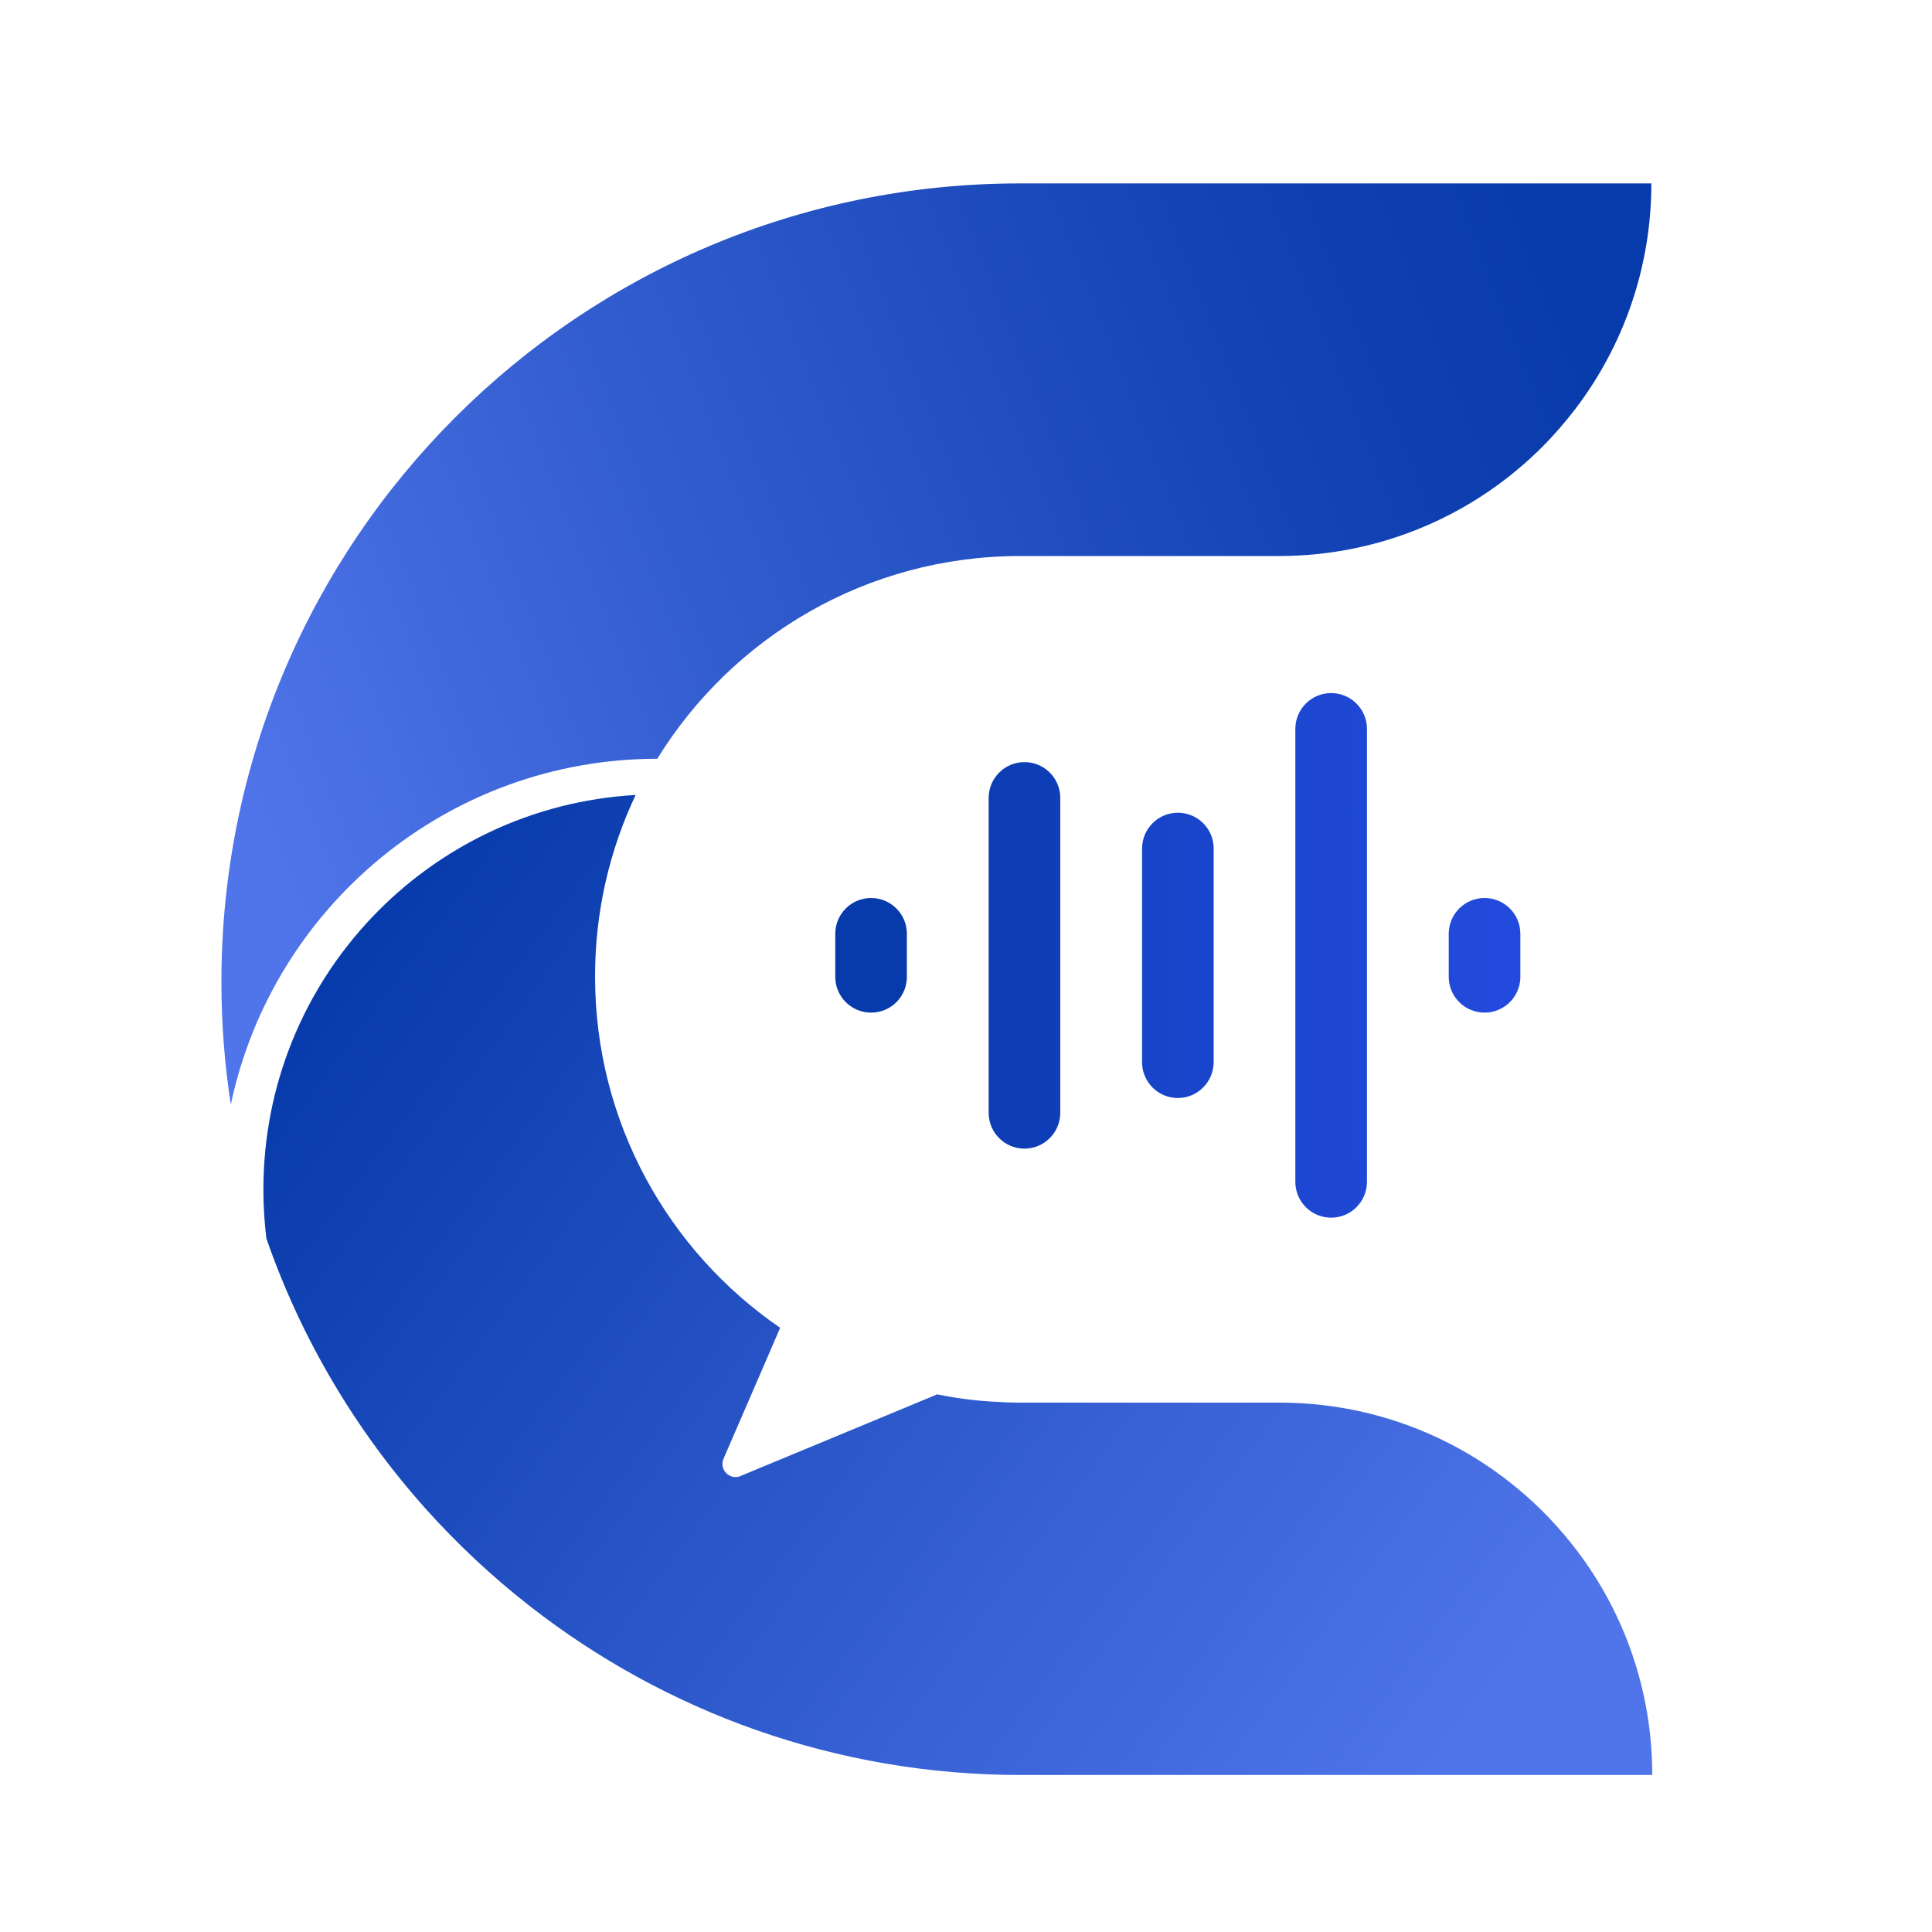
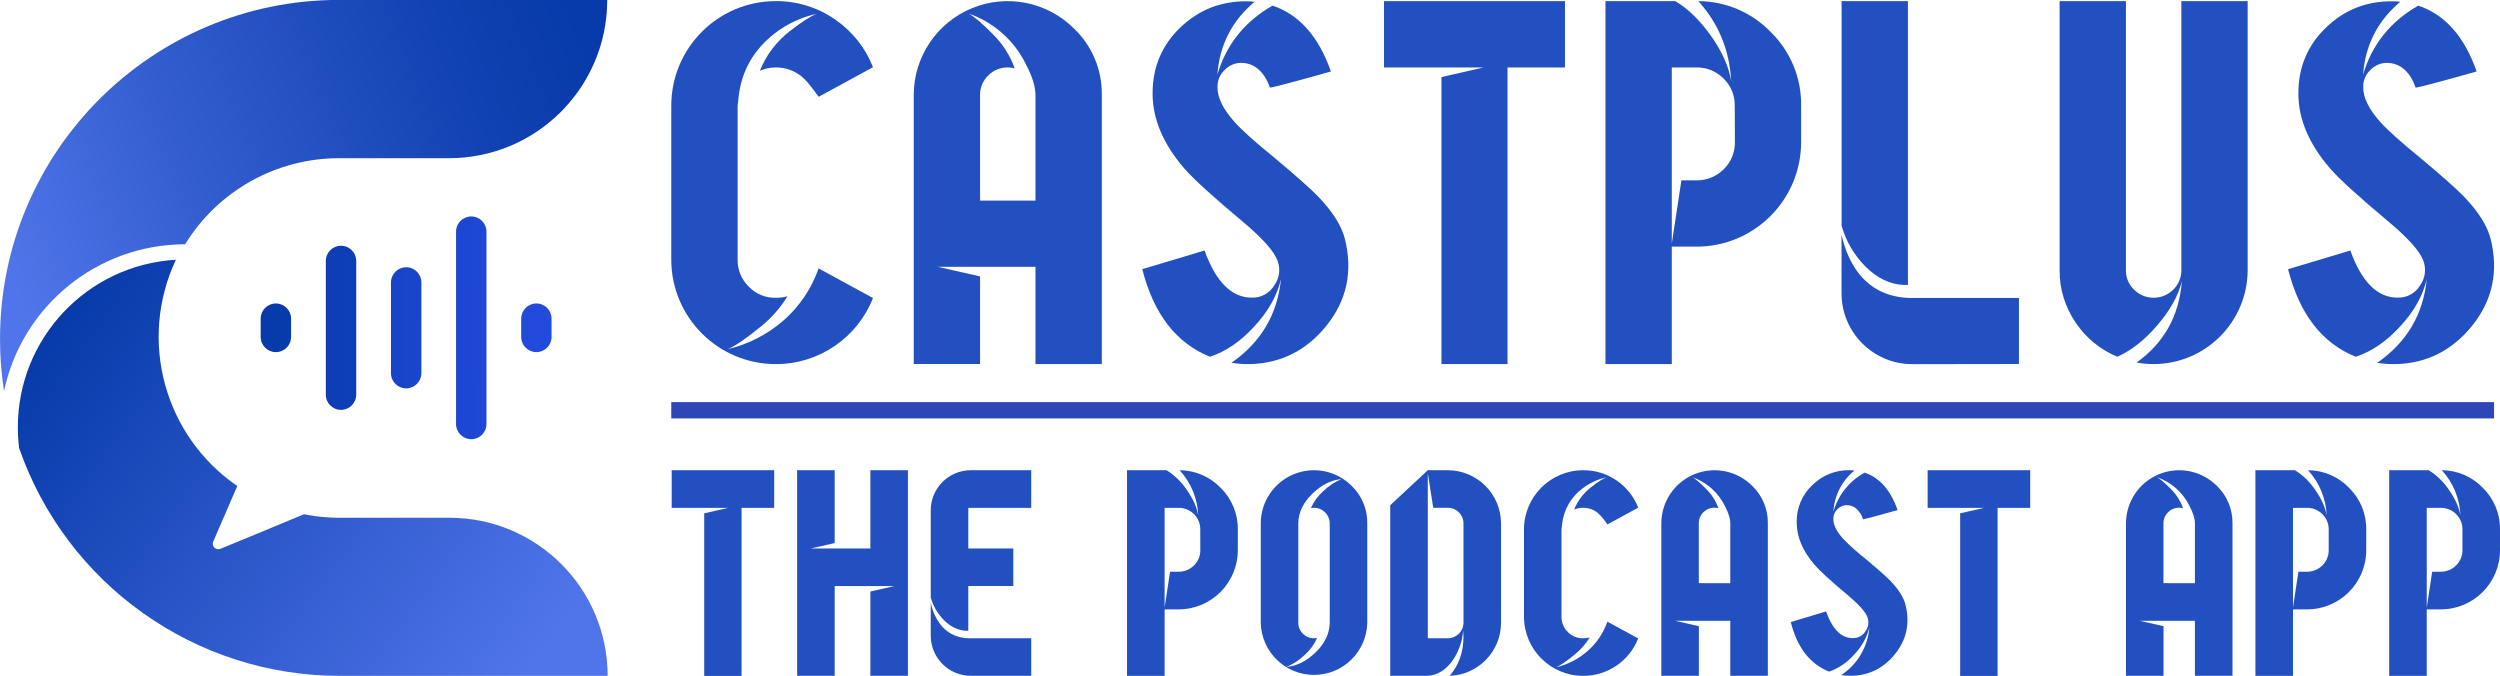
- <svg xmlns="http://www.w3.org/2000/svg" version="1.1" id="Layer_1" x="0px" y="0px" viewBox="0 0 1500 1500" style="enable-background:new 0 0 1500 1500;" xml:space="preserve">
-   <style type="text/css">
- 	.st0{fill:url(#SVGID_1_);}
- 	.st1{fill:none;}
- 	.st2{fill:url(#SVGID_2_);}
- 	.st3{fill:url(#SVGID_3_);}
- 	.st4{fill:url(#SVGID_4_);}
- 	.st5{fill:url(#SVGID_5_);}
- 	.st6{fill:url(#SVGID_6_);}
- 	.st7{fill:url(#SVGID_7_);}
- 	.st8{display:none;}
- 	.st9{display:inline;fill:url(#SVGID_8_);}
- 	.st10{display:inline;fill:url(#SVGID_9_);}
- 	.st11{display:inline;fill:url(#SVGID_10_);}
- 	.st12{display:inline;fill:url(#SVGID_11_);}
- 	.st13{display:inline;fill:url(#SVGID_12_);}
- 	.st14{display:inline;fill:url(#SVGID_13_);}
- 	.st15{display:inline;fill:url(#SVGID_14_);}
- 	.st16{display:inline;fill:url(#SVGID_15_);}
- 	.st17{display:inline;fill:url(#SVGID_16_);}
- 	.st18{display:inline;fill:url(#SVGID_17_);}
- </style>
-   <g>
-     <linearGradient id="SVGID_1_" gradientUnits="userSpaceOnUse" x1="1106.132" y1="1416.49" x2="238.52" y2="773.654">
-       <stop offset="0" style="stop-color:#5075EA" />
-       <stop offset="1" style="stop-color:#073AAA" />
+ <svg xmlns="http://www.w3.org/2000/svg" xmlns:xlink="http://www.w3.org/1999/xlink" id="Layer_1" data-name="Layer 1" viewBox="0 0 1379.38 372.91">
+   <defs>
+     <style>.cls-1,.cls-2{fill:#2250c1;}.cls-2{stroke:#2e47b7;stroke-miterlimit:10;stroke-width:9px;}.cls-3{fill:url(#linear-gradient);}.cls-4{fill:none;}.cls-5{fill:url(#linear-gradient-2);}.cls-6{fill:url(#linear-gradient-3);}.cls-7{fill:url(#linear-gradient-4);}.cls-8{fill:url(#linear-gradient-5);}.cls-9{fill:url(#linear-gradient-6);}.cls-10{fill:url(#linear-gradient-7);}</style>
+     <linearGradient id="linear-gradient" x1="333.6" y1="591.71" x2="71.77" y2="785.7" gradientTransform="matrix(1, 0, 0, -1, 0, 1502)" gradientUnits="userSpaceOnUse">
+       <stop offset="0" stop-color="#5075ea" />
+       <stop offset="1" stop-color="#073aaa" />
    </linearGradient>
-     <path class="st0" d="M1282.8,1378.1H792.7c-143.7,0-276-48.9-381.2-131c-29.2-22.8-56.3-48.1-81-75.7   c-54.1-60.5-96.5-131.6-123.7-209.9c-1.5-12.5-2.3-25.1-2.3-38c0-163.5,127.8-297.1,289-306.3c-20.2,42.8-31.5,90.5-31.5,141   c0,113.2,56.9,213.1,143.7,272.7l-17.3,40.1l-26.3,60.7c0,0,0,0,0,0.1l-0.6,1.4c-0.4,1-0.6,2.2-0.6,3.4c0,5.6,4.6,10.2,10.2,10.2   c0.9,0,1.7-0.1,2.6-0.3l2.6-1.1l60.5-25.1l84.5-35.1l0.5-0.2l0,0l5.7-2.4c0.1,0,0.2-0.1,0.3,0c14.2,2.9,27.7,4.7,42.5,5.6   c7.4,0.5,14.9,0.8,22.4,0.8h200.8c94.1,0,177.8,45,230.6,114.6C1260.9,1251.9,1282.8,1312.4,1282.8,1378.1z" />
-     <line class="st1" x1="581.6" y1="1145.1" x2="578.9" y2="1146.2" />
-     <linearGradient id="SVGID_2_" gradientUnits="userSpaceOnUse" x1="169.538" y1="601.091" x2="1309.913" y2="152.392">
-       <stop offset="0" style="stop-color:#5075EA" />
-       <stop offset="0.321" style="stop-color:#325DCF" />
-       <stop offset="0.71" style="stop-color:#1343B4" />
-       <stop offset="0.927" style="stop-color:#073AAA" />
+     <linearGradient id="linear-gradient-2" x1="50.96" y1="837.79" x2="395.11" y2="973.2" gradientTransform="matrix(1, 0, 0, -1, 0, 1502)" gradientUnits="userSpaceOnUse">
+       <stop offset="0" stop-color="#5075ea" />
+       <stop offset="0.32" stop-color="#325dcf" />
+       <stop offset="0.71" stop-color="#1343b4" />
+       <stop offset="0.93" stop-color="#073aaa" />
    </linearGradient>
-     <path class="st2" d="M1282.1,142.4c0,65.6-21.9,126.2-58.7,174.7c-8,10.5-16.7,20.5-26,29.9c-52.4,52.4-124.7,84.7-204.6,84.7H792   c-119.1,0-223.4,62.9-281.7,157.4c-162.8,0.1-298.8,115.2-331.1,268.5c-4.8-31-7.3-62.8-7.3-95.2c0-342.4,277.6-620,620-620H1282.1   z" />
-     <line class="st1" x1="567.3" y1="1131.6" x2="566.7" y2="1133" />
-     <line class="st1" x1="581.6" y1="1145.1" x2="578.9" y2="1146.2" />
-     <linearGradient id="SVGID_3_" gradientUnits="userSpaceOnUse" x1="1364.98" y1="739.123" x2="288.555" y2="743.208">
-       <stop offset="0" style="stop-color:#5075EA" />
-       <stop offset="2.595708e-02" style="stop-color:#466DE2" />
-       <stop offset="0.116" style="stop-color:#2B57C9" />
-       <stop offset="0.206" style="stop-color:#1747B8" />
-       <stop offset="0.297" style="stop-color:#0B3DAD" />
-       <stop offset="0.388" style="stop-color:#073AAA" />
-       <stop offset="0.888" style="stop-color:#073AAA" />
-       <stop offset="0.925" style="stop-color:#073AAA" />
+     <linearGradient id="linear-gradient-3" x1="411.72" y1="796.15" x2="86.88" y2="794.92" gradientTransform="matrix(1, 0, 0, -1, 0, 1502)" gradientUnits="userSpaceOnUse">
+       <stop offset="0" stop-color="#5075ea" />
+       <stop offset="0.03" stop-color="#466de2" />
+       <stop offset="0.12" stop-color="#2b57c9" />
+       <stop offset="0.21" stop-color="#1747b8" />
+       <stop offset="0.3" stop-color="#0b3dad" />
+       <stop offset="0.39" stop-color="#073aaa" />
+       <stop offset="0.89" stop-color="#073aaa" />
+       <stop offset="0.92" stop-color="#073aaa" />
    </linearGradient>
-     <path class="st3" d="M676.3,786.2L676.3,786.2c-15.3,0-27.8-12.4-27.8-27.8V725c0-15.3,12.4-27.8,27.8-27.8h0   c15.3,0,27.8,12.4,27.8,27.8v33.4C704.1,773.8,691.7,786.2,676.3,786.2z" />
-     <linearGradient id="SVGID_4_" gradientUnits="userSpaceOnUse" x1="1362.978" y1="739.582" x2="286.553" y2="743.668">
-       <stop offset="0" style="stop-color:#2A4FEB" />
-       <stop offset="8.255304e-02" style="stop-color:#254CE2" />
-       <stop offset="0.486" style="stop-color:#0F3FB9" />
-       <stop offset="0.695" style="stop-color:#073AAA" />
-       <stop offset="0.7" style="stop-color:#073AAA" />
+     <linearGradient id="linear-gradient-4" x1="411.12" y1="796" x2="86.27" y2="794.76" gradientTransform="matrix(1, 0, 0, -1, 0, 1502)" gradientUnits="userSpaceOnUse">
+       <stop offset="0" stop-color="#2a4feb" />
+       <stop offset="0.08" stop-color="#254ce2" />
+       <stop offset="0.49" stop-color="#0f3fb9" />
+       <stop offset="0.69" stop-color="#073aaa" />
+       <stop offset="0.7" stop-color="#073aaa" />
    </linearGradient>
-     <path class="st4" d="M795.4,891.8L795.4,891.8c-15.3,0-27.8-12.4-27.8-27.8V619.5c0-15.3,12.4-27.8,27.8-27.8h0   c15.3,0,27.8,12.4,27.8,27.8V864C823.2,879.3,810.7,891.8,795.4,891.8z" />
-     <linearGradient id="SVGID_5_" gradientUnits="userSpaceOnUse" x1="1362.98" y1="740.034" x2="286.555" y2="744.119">
-       <stop offset="0" style="stop-color:#2A4FEB" />
-       <stop offset="0.11" style="stop-color:#254CE2" />
-       <stop offset="0.648" style="stop-color:#0F3FB9" />
-       <stop offset="0.927" style="stop-color:#073AAA" />
-       <stop offset="1" style="stop-color:#073AAA" />
+     <linearGradient id="linear-gradient-5" x1="411.12" y1="795.86" x2="86.28" y2="794.63" gradientTransform="matrix(1, 0, 0, -1, 0, 1502)" gradientUnits="userSpaceOnUse">
+       <stop offset="0" stop-color="#2a4feb" />
+       <stop offset="0.11" stop-color="#254ce2" />
+       <stop offset="0.65" stop-color="#0f3fb9" />
+       <stop offset="0.93" stop-color="#073aaa" />
+       <stop offset="1" stop-color="#073aaa" />
    </linearGradient>
-     <path class="st5" d="M914.5,852.5L914.5,852.5c-15.3,0-27.8-12.4-27.8-27.8V658.8c0-15.3,12.4-27.8,27.8-27.8h0   c15.3,0,27.8,12.4,27.8,27.8v165.9C942.2,840,929.8,852.5,914.5,852.5z" />
-     <linearGradient id="SVGID_6_" gradientUnits="userSpaceOnUse" x1="1362.982" y1="740.486" x2="286.556" y2="744.571">
-       <stop offset="0" style="stop-color:#2A4FEB" />
-       <stop offset="0.11" style="stop-color:#254CE2" />
-       <stop offset="0.648" style="stop-color:#0F3FB9" />
-       <stop offset="0.927" style="stop-color:#073AAA" />
-       <stop offset="1" style="stop-color:#073AAA" />
+     <linearGradient id="linear-gradient-6" x1="411.12" y1="795.72" x2="86.28" y2="794.49" xlink:href="#linear-gradient-5" />
+     <linearGradient id="linear-gradient-7" x1="411.12" y1="795.6" x2="86.28" y2="794.37" gradientTransform="matrix(1, 0, 0, -1, 0, 1502)" gradientUnits="userSpaceOnUse">
+       <stop offset="0" stop-color="#2a4feb" />
+       <stop offset="0.11" stop-color="#254ce2" />
+       <stop offset="0.65" stop-color="#0f3fb9" />
+       <stop offset="0.93" stop-color="#073aaa" />
    </linearGradient>
-     <path class="st6" d="M1033.5,945.4L1033.5,945.4c-15.3,0-27.8-12.4-27.8-27.8V565.9c0-15.3,12.4-27.8,27.8-27.8l0,0   c15.3,0,27.8,12.4,27.8,27.8v351.7C1061.3,932.9,1048.9,945.4,1033.5,945.4z" />
-     <linearGradient id="SVGID_7_" gradientUnits="userSpaceOnUse" x1="1362.984" y1="740.938" x2="286.558" y2="745.023">
-       <stop offset="0" style="stop-color:#2A4FEB" />
-       <stop offset="0.11" style="stop-color:#254CE2" />
-       <stop offset="0.648" style="stop-color:#0F3FB9" />
-       <stop offset="0.927" style="stop-color:#073AAA" />
-     </linearGradient>
-     <path class="st7" d="M1152.6,786.2L1152.6,786.2c-15.3,0-27.8-12.4-27.8-27.8V725c0-15.3,12.4-27.8,27.8-27.8h0   c15.3,0,27.8,12.4,27.8,27.8v33.4C1180.4,773.8,1167.9,786.2,1152.6,786.2z" />
-   </g>
-   <g class="st8">
-     <linearGradient id="SVGID_8_" gradientUnits="userSpaceOnUse" x1="1105.756" y1="1416.49" x2="238.144" y2="773.654">
-       <stop offset="0" style="stop-color:#FFFFFF" />
-       <stop offset="1" style="stop-color:#888888" />
-     </linearGradient>
-     <path class="st9" d="M1282.4,1378.1H792.3c-143.7,0-276-48.9-381.2-131c-29.2-22.8-56.3-48.1-81-75.7   c-54.1-60.5-96.5-131.6-123.7-209.9c-1.5-12.5-2.3-25.1-2.3-38c0-163.5,127.8-297.1,289-306.3c-20.2,42.8-31.5,90.5-31.5,141   c0,113.2,56.9,213.1,143.7,272.7l-17.3,40.1l-26.3,60.7c0,0,0,0,0,0.1l-0.6,1.4c-0.4,1-0.6,2.2-0.6,3.4c0,5.6,4.6,10.2,10.2,10.2   c0.9,0,1.7-0.1,2.6-0.3l2.6-1.1l60.5-25.1l84.5-35.1l0.5-0.2l0,0l5.7-2.4c0.1,0,0.2-0.1,0.3,0c14.2,2.9,27.7,4.7,42.5,5.6   c7.4,0.5,14.9,0.8,22.4,0.8h200.8c94.1,0,177.8,45,230.6,114.6C1260.6,1251.9,1282.4,1312.4,1282.4,1378.1z" />
-     <linearGradient id="SVGID_9_" gradientUnits="userSpaceOnUse" x1="578.552" y1="1145.689" x2="581.192" y2="1145.689">
-       <stop offset="0" style="stop-color:#FFFFFF" />
-       <stop offset="1" style="stop-color:#231F20" />
-     </linearGradient>
-     <line class="st10" x1="581.2" y1="1145.1" x2="578.6" y2="1146.2" />
-     <linearGradient id="SVGID_10_" gradientUnits="userSpaceOnUse" x1="169.162" y1="601.091" x2="1309.537" y2="152.392">
-       <stop offset="0" style="stop-color:#FFFFFF" />
-       <stop offset="1" style="stop-color:#888888" />
-     </linearGradient>
-     <path class="st11" d="M1281.7,142.4c0,65.6-21.9,126.2-58.7,174.7c-8,10.5-16.7,20.5-26,29.9c-52.4,52.4-124.7,84.7-204.6,84.7   H791.6c-119.1,0-223.4,62.9-281.7,157.4c-162.8,0.1-298.8,115.2-331.1,268.5c-4.8-31-7.3-62.8-7.3-95.2c0-342.4,277.6-620,620-620   H1281.7z" />
-     <linearGradient id="SVGID_11_" gradientUnits="userSpaceOnUse" x1="566.329" y1="1132.321" x2="566.958" y2="1132.321">
-       <stop offset="0" style="stop-color:#FFFFFF" />
-       <stop offset="1" style="stop-color:#231F20" />
-     </linearGradient>
-     <line class="st12" x1="567" y1="1131.6" x2="566.3" y2="1133" />
-     <linearGradient id="SVGID_12_" gradientUnits="userSpaceOnUse" x1="578.552" y1="1145.689" x2="581.192" y2="1145.689">
-       <stop offset="0" style="stop-color:#FFFFFF" />
-       <stop offset="1" style="stop-color:#231F20" />
-     </linearGradient>
-     <line class="st13" x1="581.2" y1="1145.1" x2="578.6" y2="1146.2" />
-     <linearGradient id="SVGID_13_" gradientUnits="userSpaceOnUse" x1="1364.604" y1="739.123" x2="288.179" y2="743.208">
-       <stop offset="0" style="stop-color:#FFFFFF" />
-       <stop offset="1" style="stop-color:#231F20" />
-     </linearGradient>
-     <path class="st14" d="M676,786.2L676,786.2c-15.3,0-27.8-12.4-27.8-27.8V725c0-15.3,12.4-27.8,27.8-27.8l0,0   c15.3,0,27.8,12.4,27.8,27.8v33.4C703.8,773.8,691.3,786.2,676,786.2z" />
-     <linearGradient id="SVGID_14_" gradientUnits="userSpaceOnUse" x1="1362.602" y1="739.582" x2="286.177" y2="743.668">
-       <stop offset="0" style="stop-color:#FFFFFF" />
-       <stop offset="1" style="stop-color:#231F20" />
-     </linearGradient>
-     <path class="st15" d="M795,891.8L795,891.8c-15.3,0-27.8-12.4-27.8-27.8V619.5c0-15.3,12.4-27.8,27.8-27.8l0,0   c15.3,0,27.8,12.4,27.8,27.8V864C822.8,879.3,810.4,891.8,795,891.8z" />
-     <linearGradient id="SVGID_15_" gradientUnits="userSpaceOnUse" x1="1362.604" y1="740.034" x2="286.179" y2="744.119">
-       <stop offset="0" style="stop-color:#FFFFFF" />
-       <stop offset="1" style="stop-color:#231F20" />
-     </linearGradient>
-     <path class="st16" d="M914.1,852.5L914.1,852.5c-15.3,0-27.8-12.4-27.8-27.8V658.8c0-15.3,12.4-27.8,27.8-27.8l0,0   c15.3,0,27.8,12.4,27.8,27.8v165.9C941.9,840,929.4,852.5,914.1,852.5z" />
-     <linearGradient id="SVGID_16_" gradientUnits="userSpaceOnUse" x1="1362.606" y1="740.486" x2="286.18" y2="744.571">
-       <stop offset="0" style="stop-color:#FFFFFF" />
-       <stop offset="1" style="stop-color:#231F20" />
-     </linearGradient>
-     <path class="st17" d="M1033.1,945.4L1033.1,945.4c-15.3,0-27.8-12.4-27.8-27.8V565.9c0-15.3,12.4-27.8,27.8-27.8l0,0   c15.3,0,27.8,12.4,27.8,27.8v351.7C1060.9,932.9,1048.5,945.4,1033.1,945.4z" />
-     <linearGradient id="SVGID_17_" gradientUnits="userSpaceOnUse" x1="1362.608" y1="740.938" x2="286.182" y2="745.023">
-       <stop offset="0" style="stop-color:#FFFFFF" />
-       <stop offset="1" style="stop-color:#231F20" />
-     </linearGradient>
-     <path class="st18" d="M1152.2,786.2L1152.2,786.2c-15.3,0-27.8-12.4-27.8-27.8V725c0-15.3,12.4-27.8,27.8-27.8h0   c15.3,0,27.8,12.4,27.8,27.8v33.4C1180,773.8,1167.5,786.2,1152.2,786.2z" />
-   </g>
+   </defs>
+   <path class="cls-1" d="M512.54,536.6a57.08,57.08,0,0,1,20.81,26.25l-30,16.34q-6.13-8.66-9.49-11.31A22.43,22.43,0,0,0,479.72,563a22,22,0,0,0-8.8,1.82A52.34,52.34,0,0,1,487.4,543q10.07-7.82,15-9.63a59.1,59.1,0,0,0-23.19,10.75q-17.6,13.7-20,35.05-.56,5.17-.55,4.89V669a20.33,20.33,0,0,0,6.14,14.94,19.89,19.89,0,0,0,14.94,6.14,23.32,23.32,0,0,0,6.43-.84,64.49,64.49,0,0,1-14.25,16.34q-12.57,10.33-18.71,12.85a72.38,72.38,0,0,0,30.86-15.92,67.84,67.84,0,0,0,19.27-28.63l30,16.34a57.45,57.45,0,0,1-53.63,36.45A57.68,57.68,0,0,1,422.05,669V584.08a57.68,57.68,0,0,1,57.67-57.68A56.57,56.57,0,0,1,512.54,536.6Z" transform="translate(-51.67 -525.78)" />
+   <path class="cls-1" d="M644.37,541.63a49.61,49.61,0,0,1,15.22,36.58V726.66H623V673H569.1l23.32,5.3v48.32H555.83V578.21a51.84,51.84,0,0,1,88.54-36.58ZM623,636.45V578.21q0-6.84-5.17-16.75a55.44,55.44,0,0,0-31.7-28.21q4.62,2.5,13.55,11.59a49.7,49.7,0,0,1,11.87,18.71,12.84,12.84,0,0,0-3.77-.56,14.82,14.82,0,0,0-10.89,4.47,14.65,14.65,0,0,0-4.47,10.75v58.24Z" transform="translate(-51.67 -525.78)" />
+   <path class="cls-1" d="M786,565.23q-29.75,8.37-33.65,8.93-2.52-7.39-7.41-11a14.54,14.54,0,0,0-9.63-2.65,12.85,12.85,0,0,0-8.24,4.19,12.15,12.15,0,0,0-3.63,8.94q-.28,8.65,9.49,19.55,6,6.71,22.35,20,16.89,14.1,23.88,21.22,11.73,12.3,14.52,23,6.84,27.09-10.33,48.31Q767,725.83,741.84,726.66a59.23,59.23,0,0,1-10.75-.7q24.43-16.89,27.37-46.22-3.21,13.83-14.94,26.39-11.31,12.3-24.3,16.48-27.93-11.31-37.29-48.32L716.29,664q9.5,26.38,26.53,26a13.89,13.89,0,0,0,12-6.84,14.47,14.47,0,0,0,1.67-13.69q-2.79-7.53-18.43-20.8-25.41-21.23-33-30-17.45-20.25-17.45-41.33,0-21.79,15.36-36.45t36.87-14.39a31.83,31.83,0,0,1,4.05.28q-18.72,15.65-20.53,40.22,7.26-24.85,30.44-38.12Q775.92,536.32,786,565.23Z" transform="translate(-51.67 -525.78)" />
+   <path class="cls-1" d="M915.15,526.4V563h-31.7V726.66H847V568.3L870.18,563H815.3V526.4Z" transform="translate(-51.67 -525.78)" />
+   <path class="cls-1" d="M1028.82,543.58a55.73,55.73,0,0,1,16.62,40.5v20.11a57.68,57.68,0,0,1-57.68,57.67H974.08v64.8H937.49V526.4H976q10.47,6.15,19.69,19.14t11.17,25q-1.39-25.69-18.15-44.13A55.9,55.9,0,0,1,1028.82,543.58Zm-20,40.5a20.34,20.34,0,0,0-6.14-14.94,20.65,20.65,0,0,0-15-6.15H974.08v97.2l5.3-34.91h8.38a20.65,20.65,0,0,0,15-6.15,20.35,20.35,0,0,0,6.14-14.94Z" transform="translate(-51.67 -525.78)" />
+   <path class="cls-1" d="M1102.27,683q-11.73-.42-21.64-10.47a51.59,51.59,0,0,1-12.85-22.21V526.4h36.59V683Zm4.47,43.71a39.09,39.09,0,0,1-39-39V655.3q3.21,14.25,10.89,23,10.9,12.3,29.33,11.87h57.67v36.45Z" transform="translate(-51.67 -525.78)" />
+   <path class="cls-1" d="M1240,726.66a52.87,52.87,0,0,1-9.5-.84q22.77-16.2,25-44.82-2.94,12-13.69,24.43-10.47,12.15-21.92,17.18A51.16,51.16,0,0,1,1197,703.9a50.49,50.49,0,0,1-8.94-29V526.4h36.59V674.85a14.6,14.6,0,0,0,4.47,10.75,15.33,15.33,0,0,0,21.64,0,14.64,14.64,0,0,0,4.47-10.75V526.4h36.59V674.85A52,52,0,0,1,1240,726.66Z" transform="translate(-51.67 -525.78)" />
+   <path class="cls-1" d="M1418.16,565.23q-29.75,8.37-33.66,8.93-2.51-7.39-7.4-11a14.54,14.54,0,0,0-9.63-2.65,12.85,12.85,0,0,0-8.24,4.19,12.15,12.15,0,0,0-3.63,8.94q-.28,8.65,9.49,19.55,6,6.71,22.35,20,16.89,14.1,23.88,21.22,11.73,12.3,14.52,23,6.84,27.09-10.33,48.31-16.35,20.12-41.48,20.95a59.17,59.17,0,0,1-10.75-.7q24.43-16.89,27.37-46.22-3.21,13.83-14.94,26.39-11.31,12.3-24.3,16.48-27.93-11.31-37.29-48.32L1348.47,664q9.49,26.38,26.54,26a13.89,13.89,0,0,0,12-6.84,14.47,14.47,0,0,0,1.67-13.69q-2.79-7.53-18.43-20.8-25.42-21.23-33-30-17.46-20.25-17.45-41.33,0-21.79,15.36-36.45,15.21-14.67,36.87-14.39a31.56,31.56,0,0,1,4,.28q-18.7,15.65-20.52,40.22,7.26-24.85,30.44-38.12Q1408.11,536.32,1418.16,565.23Z" transform="translate(-51.67 -525.78)" />
+   <line class="cls-2" x1="370.37" y1="226.37" x2="1376.11" y2="226.37" />
+   <path class="cls-1" d="M478.83,785.23V806h-18v92.71H440.23V809l13.13-3H422.27V785.23Z" transform="translate(-51.67 -525.78)" />
+   <path class="cls-1" d="M491.48,785.23h20.73v40.18l-13.21,3h32.9V785.23h20.73V898.66H531.9V852.15l13.21-3h-32.9v49.52H491.48Z" transform="translate(-51.67 -525.78)" />
+   <path class="cls-1" d="M620.66,785.23V806H585.93v22.39h24.84v20.72H585.93v24.68h-1.19q-6.65-.24-12.26-5.85a28.55,28.55,0,0,1-7.27-12.5V807.3a22.12,22.12,0,0,1,22.06-22.07Zm0,92.71v20.72H587.27a22.14,22.14,0,0,1-22.06-22.07V858.24a28.55,28.55,0,0,0,6.4,13.37q6.4,7,17.41,6.33Z" transform="translate(-51.67 -525.78)" />
+   <path class="cls-1" d="M725.23,795a31.58,31.58,0,0,1,9.41,22.94v11.39A32.67,32.67,0,0,1,702,862h-7.75v36.7H673.5V785.23h21.83a37.13,37.13,0,0,1,11.15,10.84q5.22,7.42,6.33,14.15a39.24,39.24,0,0,0-10.28-25A31.66,31.66,0,0,1,725.23,795ZM713.92,817.9a11.54,11.54,0,0,0-3.48-8.47A11.72,11.72,0,0,0,702,806h-7.75V861l3-19.78H702a11.72,11.72,0,0,0,8.47-3.48,11.52,11.52,0,0,0,3.48-8.46Z" transform="translate(-51.67 -525.78)" />
+   <path class="cls-1" d="M797.45,793.85a28.1,28.1,0,0,1,8.62,20.73v54.73a29.39,29.39,0,0,1-58.77,0V814.58a29.37,29.37,0,0,1,50.15-20.73Zm-12.1,20.73a8.66,8.66,0,0,0-8.63-8.63,9.37,9.37,0,0,0-1.74.16,26.36,26.36,0,0,1,6.73-9.25,31.27,31.27,0,0,1,10.2-6.73q-8.46.72-15.9,7.83-7.9,7.51-8,16.62v54.73a8.31,8.31,0,0,0,2.53,6.09,8.41,8.41,0,0,0,6.17,2.54,8.82,8.82,0,0,0,1.66-.16,26.45,26.45,0,0,1-6.72,9.25,31.37,31.37,0,0,1-10.2,6.73q8.46-.72,15.9-7.84,7.9-7.5,8-16.61Z" transform="translate(-51.67 -525.78)" />
+   <path class="cls-1" d="M850.53,785.23a29.43,29.43,0,0,1,29.34,29.35v54.73a29.31,29.31,0,0,1-28.32,29.35q7.61-8.94,7.6-21.67c0-1.16-.06-2.32-.16-3.48A33.34,33.34,0,0,1,852.58,891q-5.54,7.11-13,7.67H818.73V804.53l20.72-19.3Zm8.62,29.35a8.64,8.64,0,0,0-8.62-8.63h-8.07l-3-19.06v91.05h11.08a8.66,8.66,0,0,0,8.62-8.63Z" transform="translate(-51.67 -525.78)" />
+   <path class="cls-1" d="M943.79,791a32.33,32.33,0,0,1,11.78,14.87l-17,9.26a34.89,34.89,0,0,0-5.38-6.41,12.73,12.73,0,0,0-8-2.77,12.56,12.56,0,0,0-5,1,29.68,29.68,0,0,1,9.34-12.34c3.79-2.95,6.62-4.77,8.46-5.46a33.57,33.57,0,0,0-13.13,6.09,28.31,28.31,0,0,0-11.31,19.86c-.21,2-.32,2.87-.32,2.77V866a11.55,11.55,0,0,0,3.48,8.47,11.33,11.33,0,0,0,8.47,3.48,13.14,13.14,0,0,0,3.64-.48,37,37,0,0,1-8.07,9.26q-7.12,5.85-10.6,7.27a41.1,41.1,0,0,0,17.48-9,38.54,38.54,0,0,0,10.92-16.22l17,9.25a32.51,32.51,0,0,1-30.37,20.65A32.67,32.67,0,0,1,892.53,866V817.9a32.67,32.67,0,0,1,32.67-32.67A32.05,32.05,0,0,1,943.79,791Z" transform="translate(-51.67 -525.78)" />
+   <path class="cls-1" d="M1018.46,793.85a28.1,28.1,0,0,1,8.62,20.73v84.08h-20.72V868.29H975.82l13.21,3v27.37H968.31V814.58a29.37,29.37,0,0,1,50.15-20.73Zm-12.1,53.71v-33q0-3.89-2.93-9.5a31.56,31.56,0,0,0-18-16q2.61,1.42,7.68,6.57a28.2,28.2,0,0,1,6.72,10.6,7.3,7.3,0,0,0-2.14-.32,8.44,8.44,0,0,0-6.17,2.53,8.34,8.34,0,0,0-2.53,6.1v33Z" transform="translate(-51.67 -525.78)" />
+   <path class="cls-1" d="M1098.67,807.22q-16.86,4.74-19.07,5.06a12.5,12.5,0,0,0-4.19-6.25,8.22,8.22,0,0,0-5.46-1.5,7.27,7.27,0,0,0-4.66,2.37,6.85,6.85,0,0,0-2.06,5.06q-.17,4.92,5.38,11.08a122.83,122.83,0,0,0,12.65,11.31q9.57,8,13.53,12,6.64,7,8.23,13.06,3.87,15.35-5.86,27.36-9.26,11.4-23.49,11.87a33.34,33.34,0,0,1-6.09-.4,34.62,34.62,0,0,0,15.5-26.18,32.86,32.86,0,0,1-8.46,14.95,32.49,32.49,0,0,1-13.76,9.34Q1045,890,1039.74,869l19.46-5.86q5.37,15,15,14.72A7.91,7.91,0,0,0,1081,874a8.2,8.2,0,0,0,1-7.75q-1.59-4.28-10.44-11.79-14.4-12-18.67-17Q1043,826,1043,814a27.35,27.35,0,0,1,8.7-20.64,28.41,28.41,0,0,1,20.88-8.15,16.69,16.69,0,0,1,2.3.16,31.52,31.52,0,0,0-11.63,22.78,35.66,35.66,0,0,1,17.24-21.6Q1093,790.84,1098.67,807.22Z" transform="translate(-51.67 -525.78)" />
+   <path class="cls-1" d="M1171.84,785.23V806h-18v92.71h-20.65V809l13.14-3h-31.09V785.23Z" transform="translate(-51.67 -525.78)" />
+   <path class="cls-1" d="M1274.83,793.85a28.14,28.14,0,0,1,8.62,20.73v84.08h-20.73V868.29h-30.53l13.21,3v27.37h-20.72V814.58a29.37,29.37,0,0,1,50.15-20.73Zm-12.11,53.71v-33q0-3.89-2.92-9.5a31.56,31.56,0,0,0-18-16q2.61,1.42,7.67,6.57a28.23,28.23,0,0,1,6.73,10.6,7.3,7.3,0,0,0-2.14-.32,8.44,8.44,0,0,0-6.17,2.53,8.31,8.31,0,0,0-2.53,6.1v33Z" transform="translate(-51.67 -525.78)" />
+   <path class="cls-1" d="M1347.84,795a31.58,31.58,0,0,1,9.41,22.94v11.39A32.67,32.67,0,0,1,1324.58,862h-7.75v36.7H1296.1V785.23h21.84a37.13,37.13,0,0,1,11.15,10.84q5.22,7.42,6.33,14.15a39.2,39.2,0,0,0-10.29-25A31.68,31.68,0,0,1,1347.84,795Zm-11.31,22.94a11.51,11.51,0,0,0-3.49-8.47,11.68,11.68,0,0,0-8.46-3.48h-7.75V861l3-19.78h4.75a11.68,11.68,0,0,0,8.46-3.48,11.49,11.49,0,0,0,3.49-8.46Z" transform="translate(-51.67 -525.78)" />
+   <path class="cls-1" d="M1421.64,795a31.58,31.58,0,0,1,9.41,22.94v11.39A32.67,32.67,0,0,1,1398.38,862h-7.75v36.7h-20.72V785.23h21.83a37.13,37.13,0,0,1,11.15,10.84q5.22,7.42,6.33,14.15a39.24,39.24,0,0,0-10.28-25A31.66,31.66,0,0,1,1421.64,795Zm-11.31,22.94a11.54,11.54,0,0,0-3.48-8.47,11.72,11.72,0,0,0-8.47-3.48h-7.75V861l3-19.78h4.74a11.72,11.72,0,0,0,8.47-3.48,11.52,11.52,0,0,0,3.48-8.46Z" transform="translate(-51.67 -525.78)" />
+   <path class="cls-3" d="M386.92,898.69H239A187.3,187.3,0,0,1,62.21,773a94.45,94.45,0,0,1-.7-11.47,92.57,92.57,0,0,1,87.22-92.43,99.81,99.81,0,0,0,33.86,124.84L177.37,806l-7.94,18.32v0l-.18.43a2.8,2.8,0,0,0-.18,1,3.09,3.09,0,0,0,3.08,3.08,3.46,3.46,0,0,0,.78-.09l.78-.33L192,820.89l25.5-10.59.15-.06h0l1.72-.72s.06,0,.09,0a91.85,91.85,0,0,0,12.83,1.69c2.23.15,4.5.24,6.76.24h60.6a87.29,87.29,0,0,1,87.3,87.24Z" transform="translate(-51.67 -525.78)" />
+   <line class="cls-4" x1="123.64" y1="302.59" x2="122.82" y2="302.93" />
+   <path class="cls-5" d="M386.71,525.78A87,87,0,0,1,369,578.5a93.51,93.51,0,0,1-7.85,9,87,87,0,0,1-61.74,25.56h-60.6a99.71,99.71,0,0,0-85,47.5,102.24,102.24,0,0,0-99.92,81,187.4,187.4,0,0,1-2.21-28.72c0-103.33,83.78-187.11,187.11-187.11Z" transform="translate(-51.67 -525.78)" />
+   <line class="cls-4" x1="119.32" y1="298.52" x2="119.14" y2="298.94" />
+   <line class="cls-4" x1="123.64" y1="302.59" x2="122.82" y2="302.93" />
+   <path class="cls-6" d="M203.89,720.07h0a8.39,8.39,0,0,1-8.39-8.39V701.6a8.39,8.39,0,0,1,8.39-8.39h0a8.39,8.39,0,0,1,8.39,8.39v10.08A8.37,8.37,0,0,1,203.89,720.07Z" transform="translate(-51.67 -525.78)" />
+   <path class="cls-7" d="M239.83,751.94h0a8.4,8.4,0,0,1-8.39-8.39V669.76a8.39,8.39,0,0,1,8.39-8.39h0a8.39,8.39,0,0,1,8.39,8.39v73.79A8.41,8.41,0,0,1,239.83,751.94Z" transform="translate(-51.67 -525.78)" />
+   <path class="cls-8" d="M275.78,740.08h0a8.39,8.39,0,0,1-8.39-8.39V681.62a8.39,8.39,0,0,1,8.39-8.39h0a8.39,8.39,0,0,1,8.39,8.39v50.07A8.44,8.44,0,0,1,275.78,740.08Z" transform="translate(-51.67 -525.78)" />
+   <path class="cls-9" d="M311.69,768.11h0a8.39,8.39,0,0,1-8.39-8.39V653.59a8.39,8.39,0,0,1,8.39-8.39h0a8.39,8.39,0,0,1,8.39,8.39V759.72A8.39,8.39,0,0,1,311.69,768.11Z" transform="translate(-51.67 -525.78)" />
+   <path class="cls-10" d="M347.63,720.07h0a8.39,8.39,0,0,1-8.39-8.39V701.6a8.39,8.39,0,0,1,8.39-8.39h0A8.39,8.39,0,0,1,356,701.6v10.08A8.39,8.39,0,0,1,347.63,720.07Z" transform="translate(-51.67 -525.78)" />
</svg>
